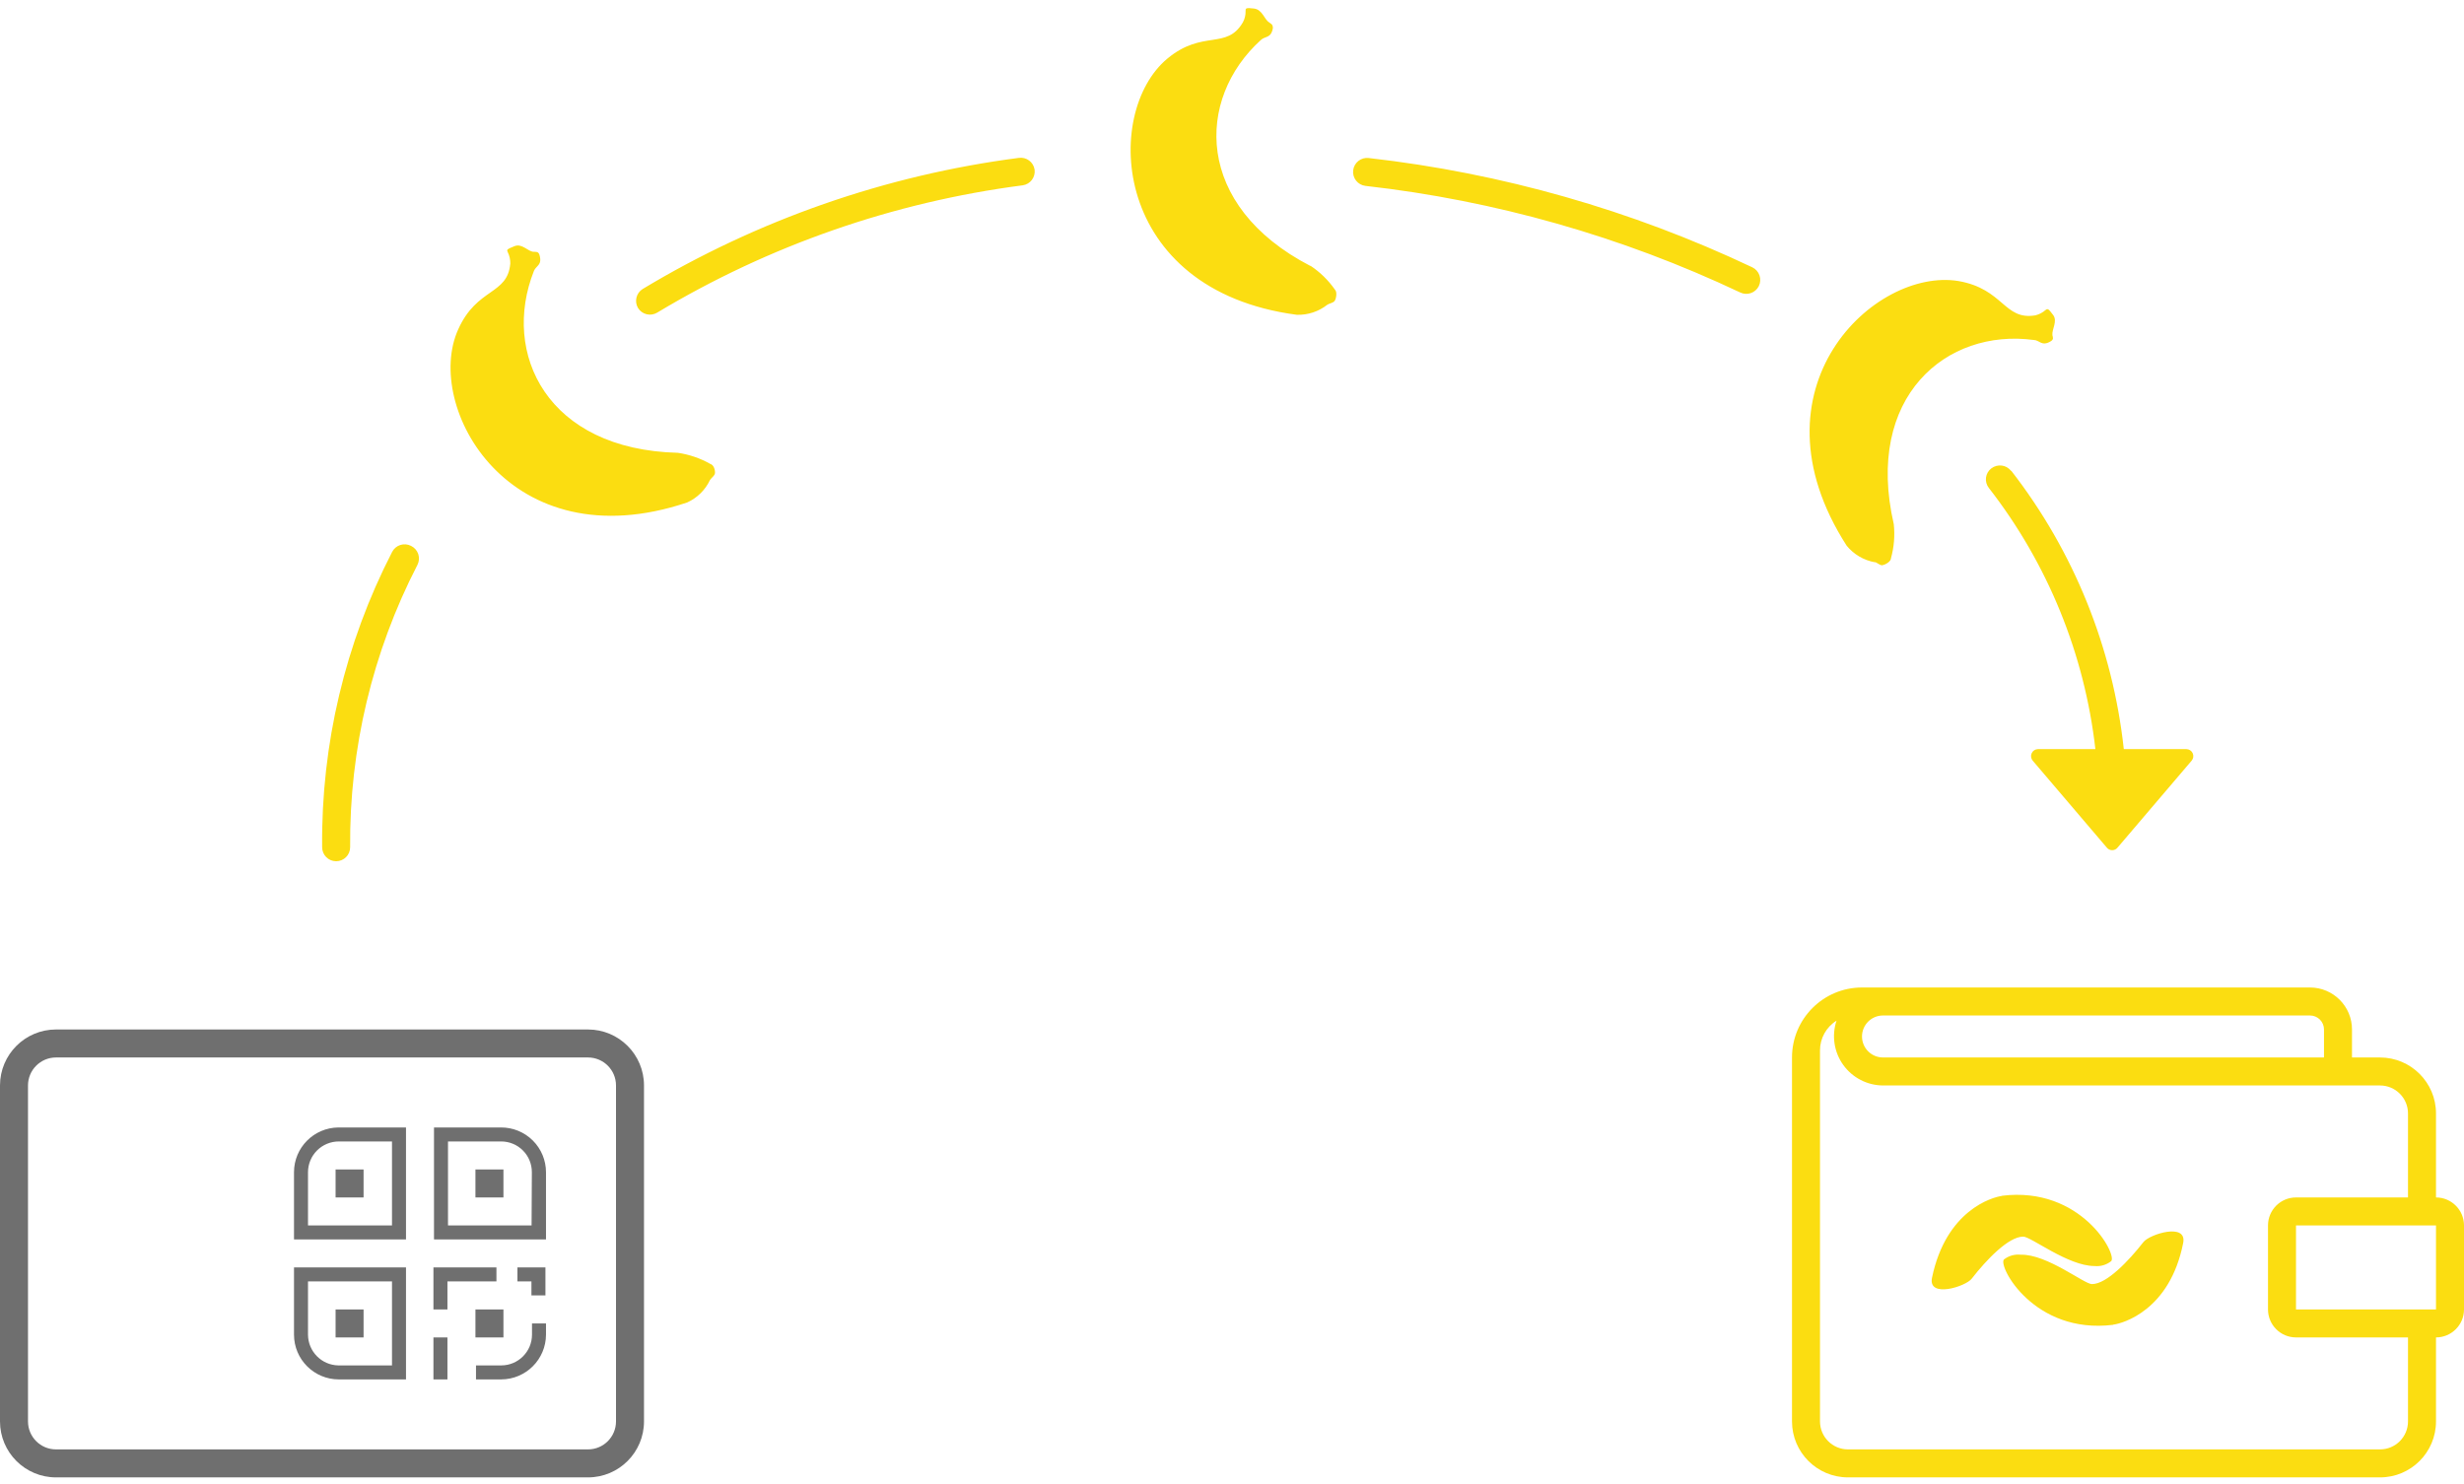
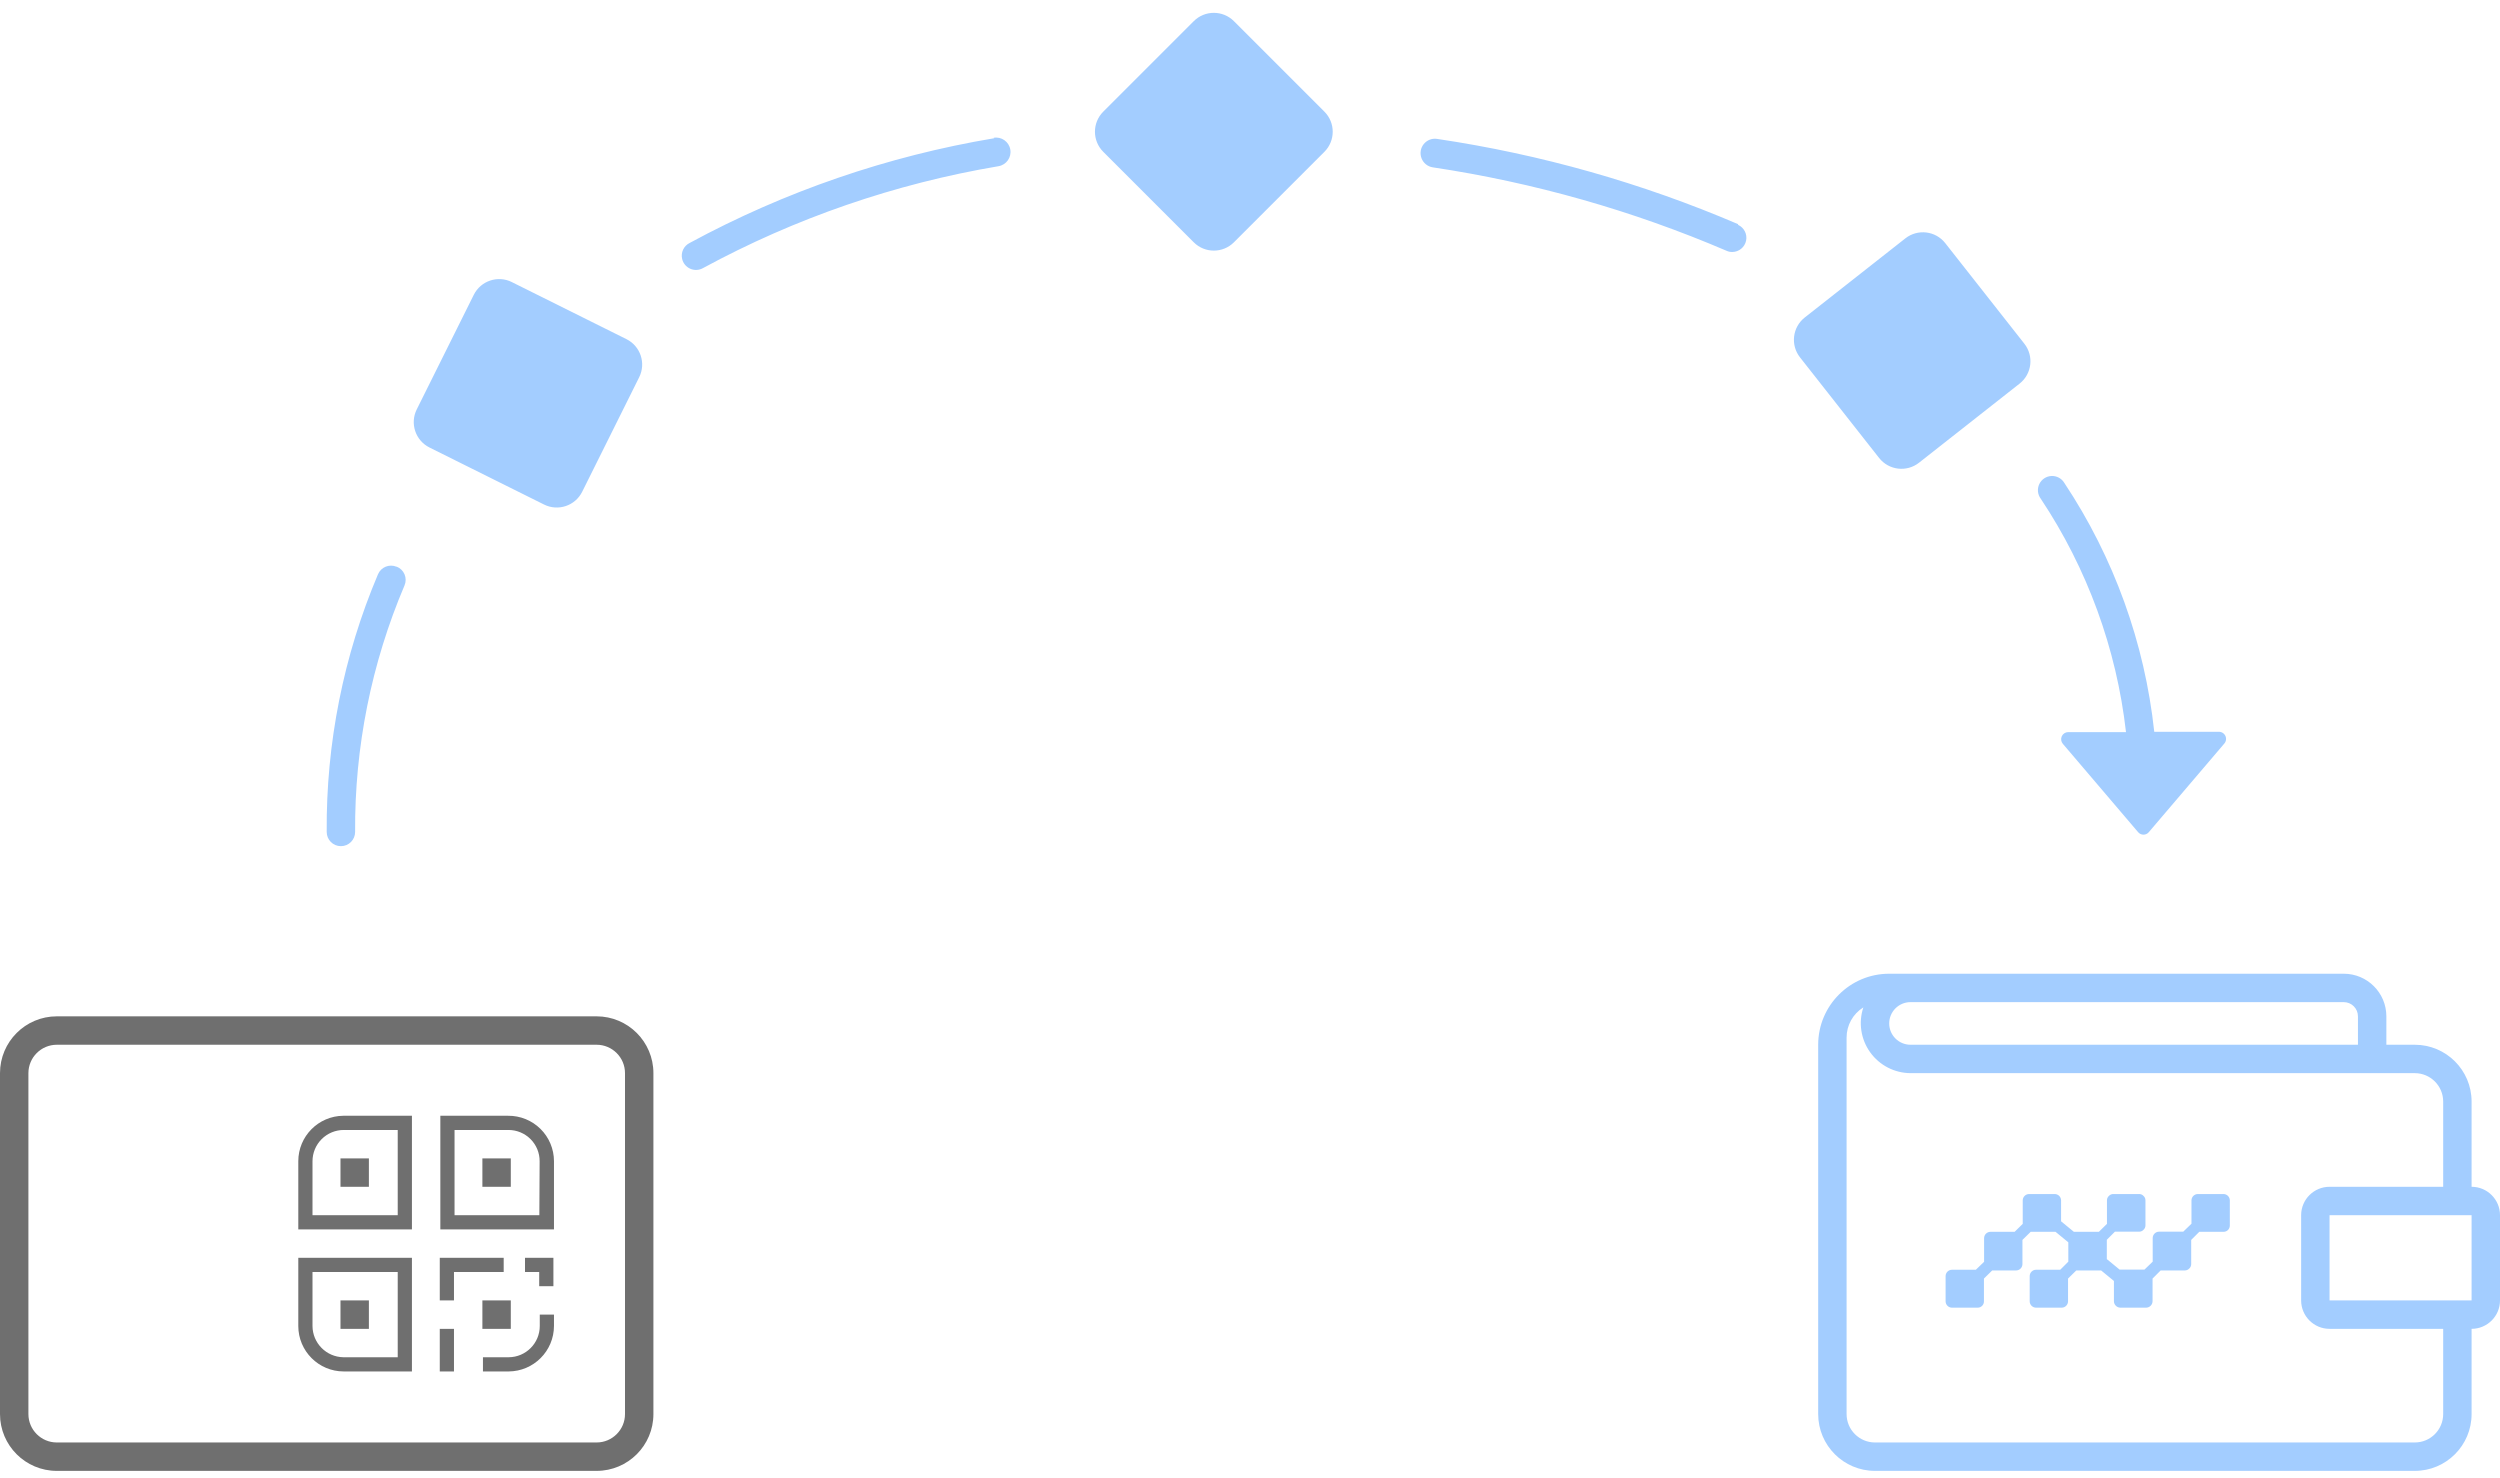
- <svg xmlns="http://www.w3.org/2000/svg" width="176" height="106">
-   <g fill-rule="nonzero">
-     <path d="M174 85.55a2 2 0 0 1 2 2v6a2 2 0 0 1-2 2v6a4 4 0 0 1-4 4h-38a4 4 0 0 1-4-4v-26a5 5 0 0 1 5-5h32a3 3 0 0 1 3 3v2h2a4 4 0 0 1 4 4v6zm-2 16v-6h-8a2 2 0 0 1-2-2v-6a2 2 0 0 1 2-2h8v-6a2 2 0 0 0-2-2h-35.5a3.52 3.52 0 0 1-3.32-4.63 2.5 2.5 0 0 0-1.18 2.13v26.5a2 2 0 0 0 2 2h38a2 2 0 0 0 2-2zm-37.5-29a1.5 1.5 0 1 0 0 3H166v-2a1 1 0 0 0-1-1h-30.5zm39.5 21v-6h-10v6h10zm-23.06 1.1c-5.65.7-8.25-4.2-7.8-4.67a1.66 1.66 0 0 1 1.19-.34c1.9-.05 4.56 2.12 5.1 2.1 1.05 0 2.63-1.67 3.67-3 .43-.56 3.14-1.42 2.84.07-.95 4.8-4.3 5.74-5 5.83v.01zM143 85.43c5.65-.7 8.25 4.2 7.8 4.67a1.64 1.64 0 0 1-1.19.35c-1.9 0-4.56-2.12-5.1-2.1-1.05 0-2.63 1.66-3.67 3-.43.57-3.14 1.42-2.84-.06 1-4.82 4.3-5.76 5-5.85v-.01zm.65-51.8h.01a39.37 39.37 0 0 1 8.04 19.89h4.47a.5.5 0 0 1 .38.82l-5.3 6.22a.49.49 0 0 1-.76 0l-5.3-6.22a.5.5 0 0 1 .38-.82h4.1a37.25 37.25 0 0 0-7.61-18.66.99.99 0 0 1 .18-1.4c.44-.33 1.07-.26 1.4.18zM125.17 19.1a1 1 0 0 1 .46 1.34 1 1 0 0 1-1.34.45 84.88 84.88 0 0 0-26.76-7.61 1 1 0 0 1 .24-1.99 86.86 86.86 0 0 1 27.4 7.81zm-52.4-7.82a1 1 0 0 1 1.13.84 1 1 0 0 1-.85 1.12 67.6 67.6 0 0 0-26.1 9.09 1 1 0 0 1-1.38-.33 1 1 0 0 1 .33-1.35 69.42 69.42 0 0 1 26.87-9.37zM29.36 39a1 1 0 0 1 .46 1.35 43.25 43.25 0 0 0-4.81 20.18 1 1 0 1 1-2 0 45.12 45.12 0 0 1 5-21.1 1 1 0 0 1 1.35-.43zm21.37-5.86h-.01c.27.06.37.46.35.66s-.26.33-.36.5a3.31 3.31 0 0 1-1.63 1.6c-12.7 4.26-18.85-6.85-16.35-12.37 1.35-3 3.52-2.44 3.72-4.7a1.75 1.75 0 0 0-.18-.81c-.08-.18-.1-.2.47-.43s.96.4 1.4.4c.14.01.32-.04.4.24.2.72-.24.74-.4 1.12-2.34 5.9.93 12.77 10.28 13a6.71 6.71 0 0 1 2.31.79zM93.6 19l.01-.01a6.51 6.51 0 0 1 1.74 1.7c.17.16.1.6 0 .78s-.4.2-.54.3a3.35 3.35 0 0 1-2.18.72c-13.25-1.75-13.9-14.43-9.25-18.3 2.52-2.1 4.24-.6 5.4-2.6a1.58 1.58 0 0 0 .19-.8c0-.18-.02-.26.6-.18s.72.78 1.1 1c.1.1.25.1.25.4-.13.74-.55.56-.85.84C85.4 7.07 85.3 14.7 93.6 19zm40.3 21.16l.02.01a3.35 3.35 0 0 1-2.02-1.19c-7.22-11.25 2-19.9 8-18.9 3.23.57 3.24 2.82 5.48 2.45a1.71 1.71 0 0 0 .73-.38c.16-.12.2-.1.54.35s-.1 1.02-.05 1.45c.03.14.12.3-.13.44-.64.38-.8-.1-1.2-.1-6.23-.84-12.1 4.04-10 13.16a6.53 6.53 0 0 1-.2 2.43c0 .24-.4.46-.6.5s-.4-.22-.57-.22z" fill="#FBDD11" />
-     <path d="M42 73.55H4a4 4 0 0 0-4 4v24a4 4 0 0 0 4 4h38a4 4 0 0 0 4-4v-24a4 4 0 0 0-4-4zm2 28a2 2 0 0 1-2 2H4a2 2 0 0 1-2-2v-24a2 2 0 0 1 2-2h38a2 2 0 0 1 2 2v24zm-20.03-18h2v2h-2v-2zm11.8-3H31v8h8v-4.8a3.2 3.2 0 0 0-3.23-3.2zm2.2 7H32v-6h3.8a2.19 2.19 0 0 1 2.19 2.2l-.02 3.8zm-14 6h2v2h-2v-2zM21 83.75v4.8h8v-8h-4.83a3.2 3.2 0 0 0-3.17 3.2zm7 3.8h-6v-3.8a2.2 2.2 0 0 1 2.21-2.2H28v6zm-7 7.8a3.2 3.2 0 0 0 3.2 3.2H29v-8h-8v4.8zm1-3.8h6v6h-3.83a2.21 2.21 0 0 1-2.17-2.2v-3.8zm14.96 0h1v1h1v-2h-2v1zm1.04 3.8a2.2 2.2 0 0 1-2.19 2.2H34v1h1.8a3.21 3.21 0 0 0 3.2-3.2v-.8h-1v.8zm-4.04-11.8h2v2h-2v-2zm0 10h2v2h-2v-2zm-3 2h1v3h-1v-3zm4.5-5h-4.5v3h1v-2h3.5v-1z" fill="#6F6F6F" />
+ <svg xmlns="http://www.w3.org/2000/svg" width="176" height="104">
+   <g fill-rule="evenodd">
+     <g fill-rule="nonzero">
+       <path d="M42 71.55H4a4 4 0 0 0-4 4v24a4 4 0 0 0 4 4h38a4 4 0 0 0 4-4v-24a4 4 0 0 0-4-4zm2 28a2 2 0 0 1-2 2H4a2 2 0 0 1-2-2v-24a2 2 0 0 1 2-2h38a2 2 0 0 1 2 2v24zm-20.03-18h2v2h-2v-2zm11.8-3H31v8h8v-4.8a3.2 3.2 0 0 0-3.23-3.2zm2.2 7H32v-6h3.8a2.19 2.19 0 0 1 2.19 2.2l-.02 3.8zm-14 6h2v2h-2v-2zM21 81.75v4.8h8v-8h-4.83a3.2 3.2 0 0 0-3.17 3.2zm7 3.8h-6v-3.8a2.2 2.2 0 0 1 2.21-2.2H28v6zm-7 7.8a3.2 3.2 0 0 0 3.2 3.2H29v-8h-8v4.8zm1-3.8h6v6h-3.83a2.21 2.21 0 0 1-2.17-2.2v-3.8zm14.96 0h1v1h1v-2h-2v1zm1.04 3.8a2.2 2.2 0 0 1-2.19 2.2H34v1h1.8a3.21 3.21 0 0 0 3.2-3.2v-.8h-1v.8zm-4.04-11.8h2v2h-2v-2zm0 10h2v2h-2v-2zm-3 2h1v3h-1v-3zm4.5-5h-4.5v3h1v-2h3.5v-1z" fill="#6F6F6F" />
+       <path d="M156.52 84.05l.01.01a.45.45 0 0 1 .45.44v1.78a.44.44 0 0 1-.45.44h-1.7l-.57.57V89a.43.43 0 0 1-.14.31.44.44 0 0 1-.31.13h-1.7l-.57.57v1.6a.46.46 0 0 1-.46.45h-1.8a.46.46 0 0 1-.32-.13.45.45 0 0 1-.14-.32v-1.43l-.9-.74h-1.75l-.58.57v1.6a.45.45 0 0 1-.45.45h-1.8a.45.45 0 0 1-.45-.45v-1.77a.45.45 0 0 1 .45-.45h1.7l.57-.57v-1.36l-.9-.74h-1.75l-.58.57V89a.45.45 0 0 1-.45.44h-1.68l-.58.57v1.6a.44.44 0 0 1-.45.45h-1.8a.45.45 0 0 1-.45-.45v-1.77a.45.45 0 0 1 .45-.45h1.68l.58-.56v-1.66a.45.45 0 0 1 .45-.45h1.7l.57-.56V84.5a.45.45 0 0 1 .45-.44h1.8a.45.45 0 0 1 .45.44v1.48l.9.74h1.76l.57-.56V84.5a.41.41 0 0 1 .14-.31.42.42 0 0 1 .32-.13h1.8a.4.4 0 0 1 .31.13.41.41 0 0 1 .14.31v1.77a.41.41 0 0 1-.14.31.4.4 0 0 1-.31.13h-1.7l-.57.57v1.36l.9.74h1.75l.58-.56v-1.66a.45.45 0 0 1 .45-.45h1.7l.58-.56V84.5a.45.45 0 0 1 .45-.44h1.8zm17.48-.5a2 2 0 0 1 2 2v6a2 2 0 0 1-2 2v6a4 4 0 0 1-4 4h-38a4 4 0 0 1-4-4v-26a5 5 0 0 1 5-5h32a3 3 0 0 1 3 3v2h2a4 4 0 0 1 4 4v6zm-39.5-13a1.5 1.5 0 1 0 0 3H166v-2a1 1 0 0 0-1-1h-30.5zm37.5 29v-6h-8a2 2 0 0 1-2-2v-6a2 2 0 0 1 2-2h8v-6a2 2 0 0 0-2-2h-35.5a3.52 3.52 0 0 1-3.32-4.63 2.5 2.5 0 0 0-1.18 2.13v26.5a2 2 0 0 0 2 2h38a2 2 0 0 0 2-2zm2-8v-6h-10v6h10z" fill="#A3CDFF" />
+     </g>
+     <path d="M36.035 19.86l8.066 4.015A2 2 0 0 1 45 26.555l-4.015 8.066a2 2 0 0 1-2.682.899l-8.066-4.015a2 2 0 0 1-.899-2.682l4.015-8.066a2 2 0 0 1 2.682-.899zm50.833-18.37l6.37 6.37a2 2 0 0 1 0 2.828l-6.37 6.37a2 2 0 0 1-2.828 0l-6.37-6.37a2 2 0 0 1 0-2.828l6.37-6.37a2 2 0 0 1 2.828 0zm50.077 15.626l5.57 7.082a2 2 0 0 1-.335 2.808l-7.082 5.57a2 2 0 0 1-2.808-.335l-5.57-7.082a2 2 0 0 1 .335-2.808l7.082-5.57a2 2 0 0 1 2.808.335zM156.16 51.52h.02a.5.5 0 0 1 .4.84l-5.3 6.22a.49.49 0 0 1-.76 0l-5.3-6.22a.5.5 0 0 1 .38-.82h4.07a37.25 37.25 0 0 0-6-16.43 1 1 0 0 1 .752-1.6 1 1 0 0 1 .908.49 39.26 39.26 0 0 1 6.33 17.52h4.5zm-33.8-35.74v.05a1 1 0 0 1-.4 1.91.92.92 0 0 1-.4-.08 84.32 84.32 0 0 0-20.7-5.88c-.357-.057-.657-.3-.786-.64s-.068-.72.16-1 .59-.42.946-.36a85.91 85.91 0 0 1 21.18 6zM70 9.73l-.05-.03c.552-.097 1.078.273 1.175.825s-.273 1.078-.825 1.175a67 67 0 0 0-20.82 7.18 1 1 0 0 1-1.458-.654 1 1 0 0 1 .538-1.126A68.88 68.88 0 0 1 70 9.73zM27.92 39.9v-.01a1 1 0 0 1 .56 1.32A43.66 43.66 0 0 0 25 58.57a1 1 0 1 1-2 0 45.61 45.61 0 0 1 3.61-18.14 1 1 0 0 1 1.31-.53z" fill="#A3CDFF" />
  </g>
</svg>
